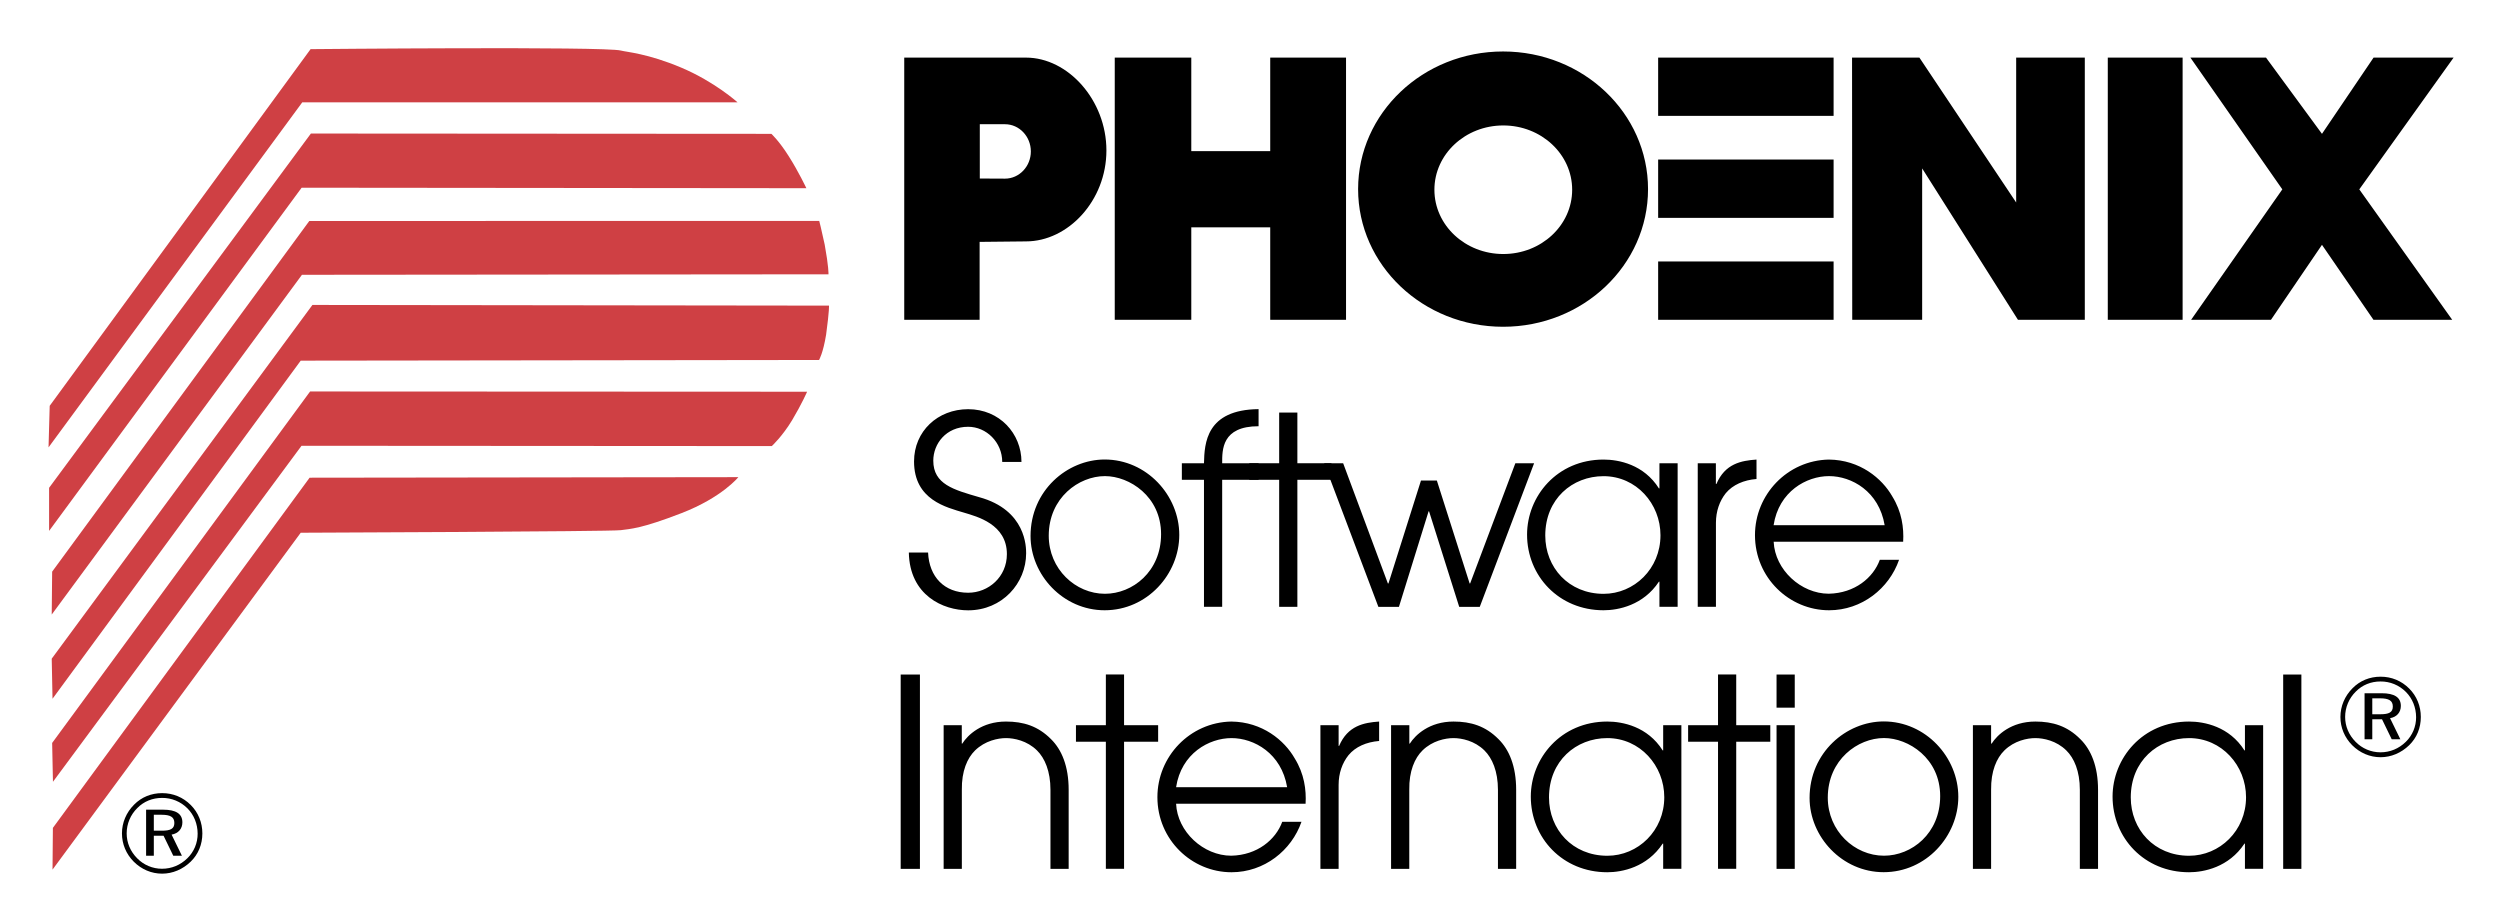
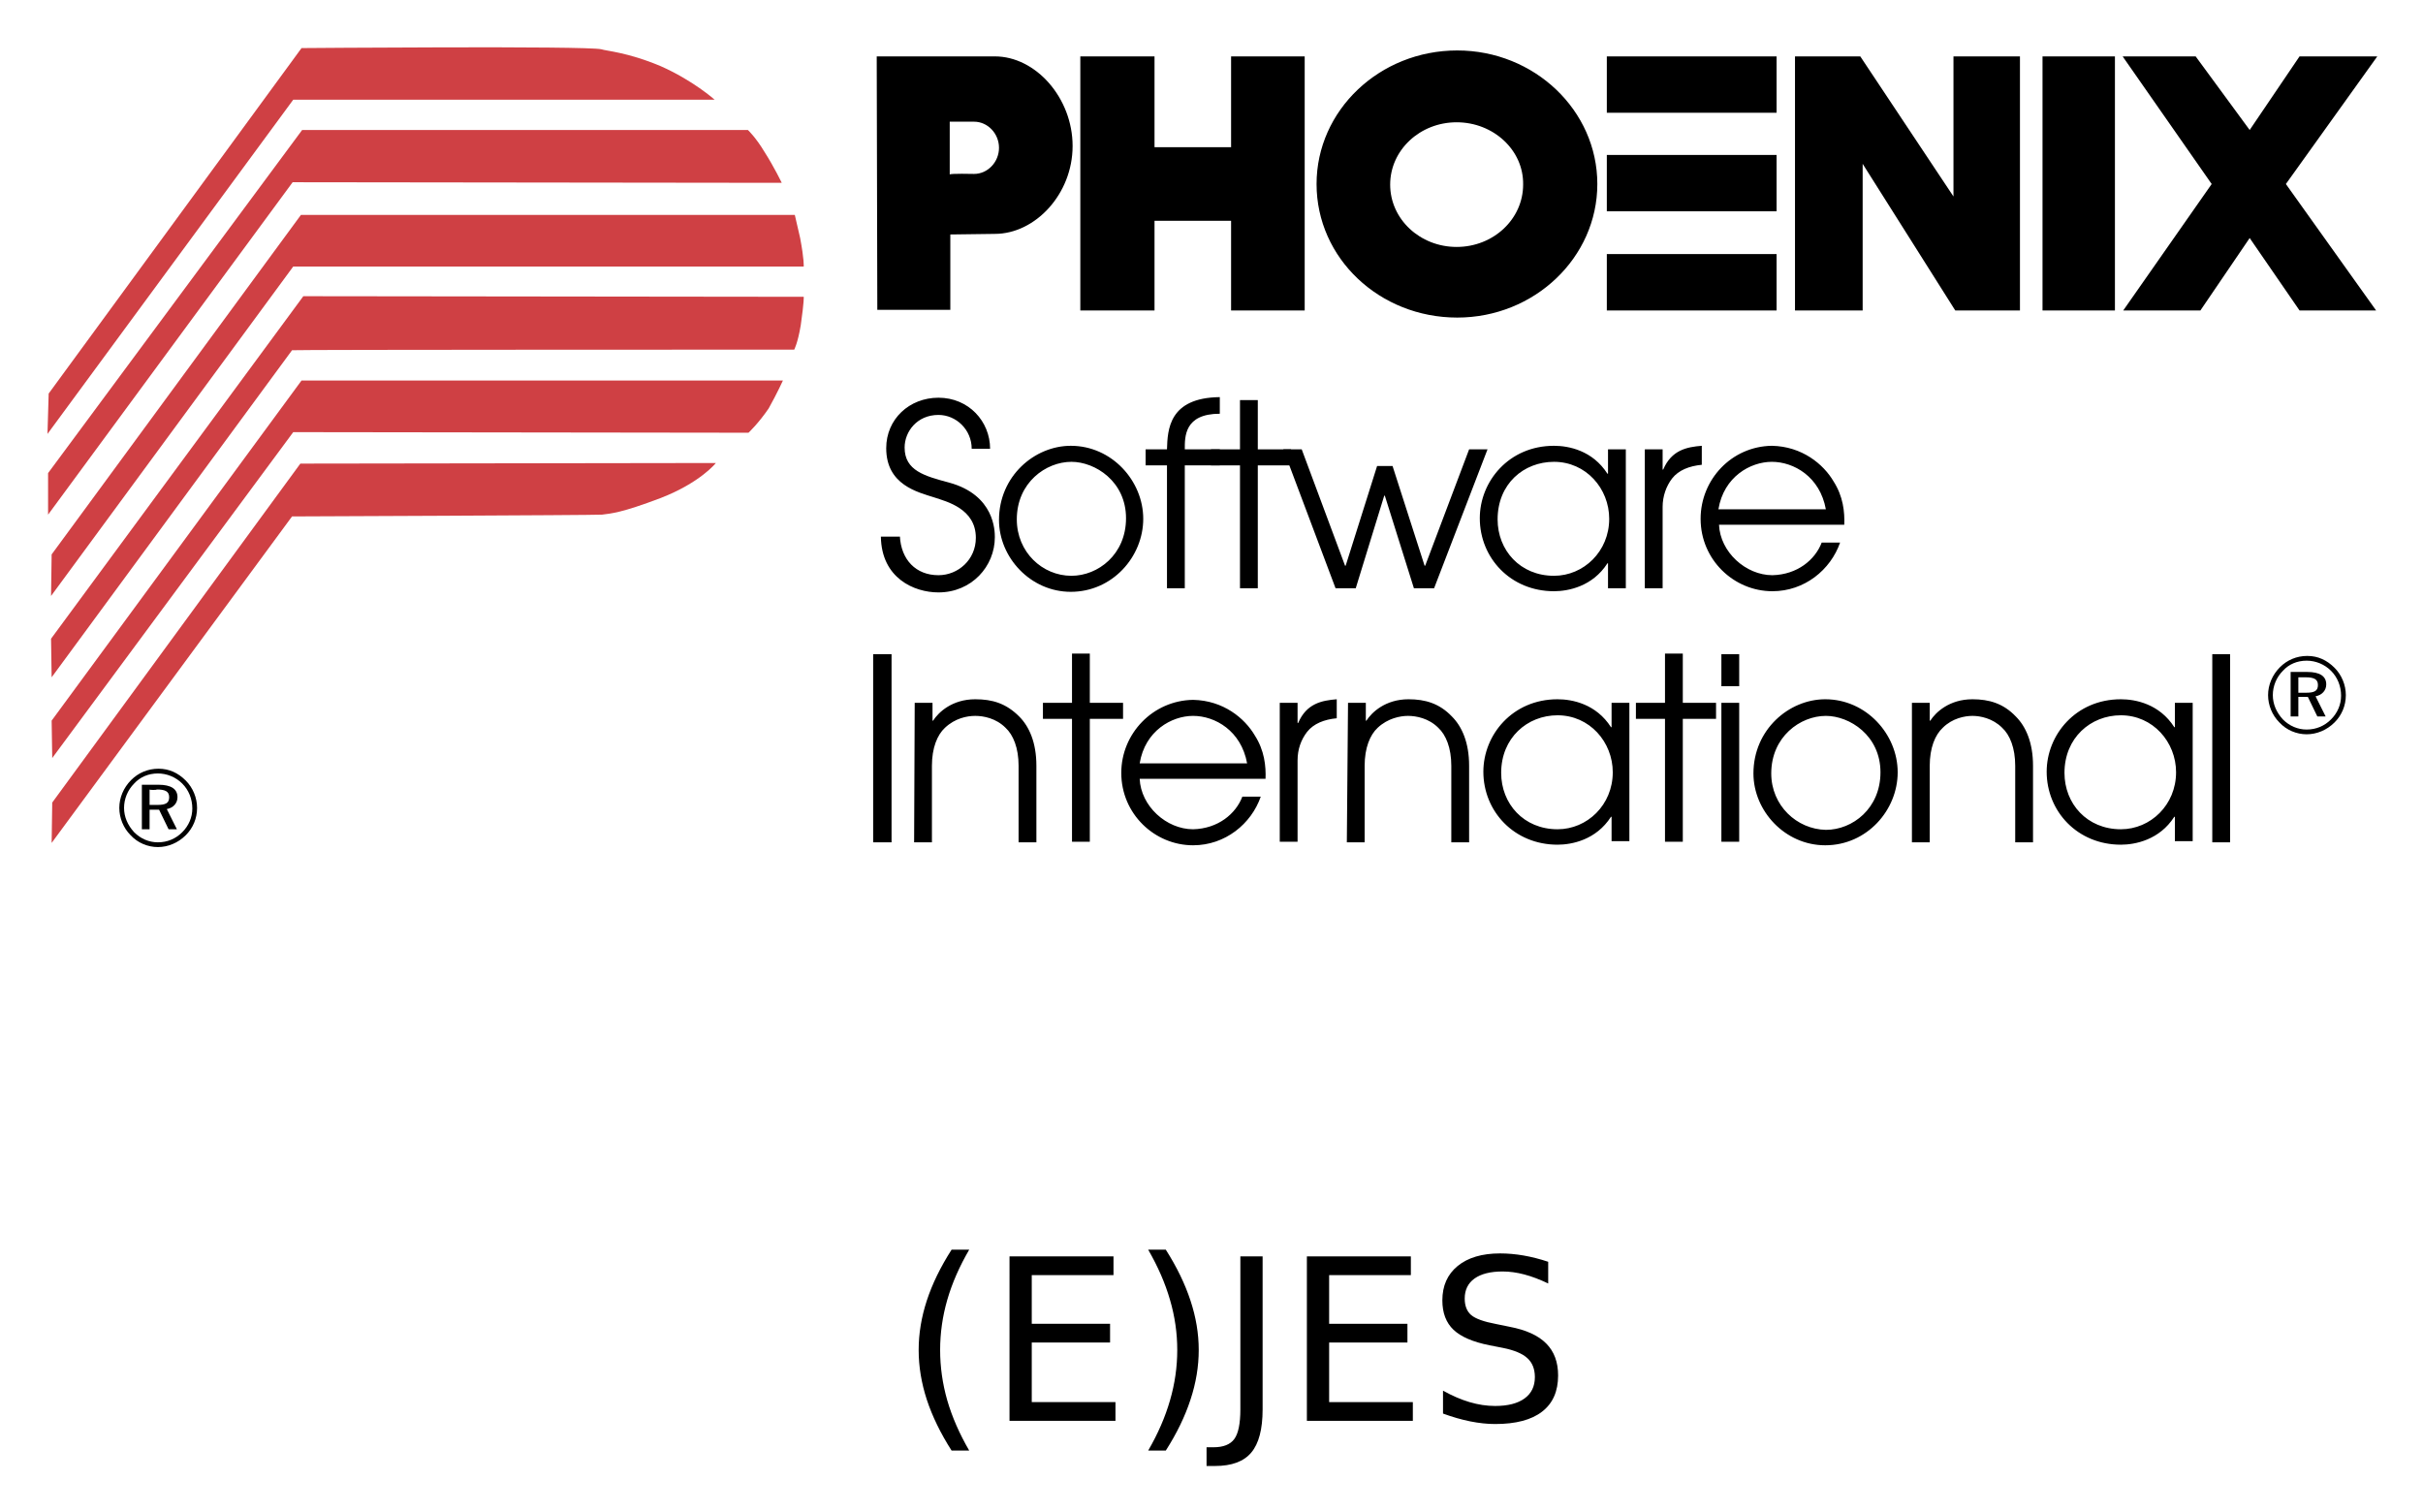
- <svg xmlns="http://www.w3.org/2000/svg" role="img" viewBox="-0.84 -6.09 407.94 150.19">
-   <style>svg {enable-background:new 0 0 404.7 139.33}</style>
-   <style>.st0{fill-rule:evenodd;clip-rule:evenodd;fill:#cf4044}</style>
-   <path d="M392.29 106.27c1.23 1.23 1.89 2.87 1.89 4.63 0 1.8-.66 3.4-1.9 4.61-1.3 1.26-2.95 1.96-4.67 1.96-1.74 0-3.37-.7-4.63-1.96-1.24-1.25-1.92-2.87-1.92-4.61 0-1.74.7-3.41 1.98-4.69 1.21-1.23 2.8-1.88 4.58-1.88 1.78 0 3.41.67 4.67 1.94zm-.55.54a5.765 5.765 0 0 0-4.14-1.7c-1.56 0-2.97.57-4.03 1.65a5.783 5.783 0 0 0-1.74 4.14c0 1.52.6 2.94 1.71 4.06a5.648 5.648 0 0 0 4.05 1.71c1.56 0 3-.59 4.14-1.71a5.566 5.566 0 0 0 1.68-4.03c-.01-1.57-.59-3.04-1.67-4.12zm-.82 2.29c0 1.04-.66 1.81-1.76 2l1.68 3.44h-1.41l-1.58-3.26h-1.59v3.26H385v-7.51h2.78c2.09 0 3.14.67 3.14 2.07zm-4.66-1.24v2.6h1.32c1.39 0 2.03-.31 2.03-1.26 0-.97-.66-1.34-2.07-1.34h-1.28z" />
-   <path d="M181.06 3.31v42.78h12.49V31h12.88v15.09h12.37V3.31h-12.37v15.26h-12.88V3.31h-12.49zm88.67 0v9.51h28.63V3.31h-28.63zm0 16.63v9.52h28.63v-9.52h-28.63zm0 16.64v9.51h28.63v-9.51h-28.63zM301.4 3.31h10.96l15.79 23.64V3.31h11.2v42.78h-10.91l-15.63-24.7v24.7H301.4l-.03-42.78zm41.7 0v42.78h12.21V3.31H343.1zm-75.02 21.46c0 12.41-10.59 22.46-23.65 22.46-13.07 0-23.66-10.05-23.66-22.46 0-12.4 10.59-22.46 23.66-22.46 13.06 0 23.65 10.06 23.65 22.46zm-23.62-10.39c-6.21 0-11.24 4.7-11.24 10.49 0 5.8 5.03 10.49 11.24 10.49s11.24-4.69 11.24-10.49c0-5.79-5.03-10.49-11.24-10.49zM146.71 3.31h20.07-.2c6.86 0 13.12 6.95 13.12 15.15s-6.26 14.84-13.12 14.84h.06l-7.63.08v12.71h-12.3V3.31m16.44 19.75c2.33 0 4.22-2 4.22-4.44 0-2.44-1.89-4.44-4.22-4.44h-4.11v8.86l4.11.02zm214.9 10.8l8.4 12.23h12.85l-15.16-21.28 15.39-21.5h-13.06l-8.42 12.44-9.13-12.44h-12.34l15 21.5-14.88 21.28h13.03z" />
-   <path d="M150.6 84.07c.17 3.98 2.67 6.56 6.54 6.56 3.31 0 6.32-2.57 6.32-6.3 0-4.89-4.88-6.13-7-6.77-2.84-.86-8.15-2.06-8.15-8.35 0-4.93 3.86-8.53 8.83-8.53 5.13 0 8.7 3.98 8.7 8.61h-3.14c0-3.21-2.59-5.74-5.56-5.74-3.61 0-5.69 2.78-5.69 5.53 0 3.86 3.35 4.75 7.47 5.95 7.72 2.1 7.68 8.23 7.68 9.17 0 4.88-3.9 9.3-9.46 9.3-4.08 0-9.55-2.44-9.68-9.43h3.14zm19.69-2.74c0-6.21 4.92-9.73 9.17-9.73 3.99 0 9.16 3.3 9.16 9.47 0 6.13-4.67 9.73-9.16 9.73-4.8 0-9.17-4.03-9.17-9.47zm-2.97.04c0 6.34 5.3 12.12 12.09 12.12 6.96 0 12.18-5.91 12.18-12.3 0-6.43-5.31-12.3-12.18-12.3-6.11.01-12.09 5.07-12.09 12.48zm28.3-9.17h-3.61v-2.7h3.61c.08-3.26.34-8.74 8.91-8.83v2.79c-6.02 0-5.94 3.86-5.94 6.04h5.94v2.7h-5.94v20.73h-2.97V72.2z" />
-   <path d="M207.89 72.2h-4.88v-2.7h4.88v-8.27h2.97v8.27h5.56v2.7h-5.56v20.73h-2.97V72.2z" />
-   <path d="M215.23 69.5h3.1l7.3 19.62h.09l5.31-16.8h2.59l5.35 16.8h.08l7.38-19.62h3.06l-8.87 23.44h-3.35l-4.92-15.59h-.08l-4.84 15.59h-3.35l-8.85-23.44zm36.08 11.79c0-5.96 4.41-9.68 9.51-9.68 5.35 0 9.29 4.5 9.29 9.64 0 5.48-4.29 9.56-9.29 9.56-5.69-.01-9.51-4.3-9.51-9.52zm21.6-11.79h-2.97v4.11h-.08c-2.46-3.9-6.54-4.71-9.04-4.71-7.6 0-12.48 6-12.48 12.25 0 6.73 5.18 12.34 12.48 12.34 2.42 0 6.49-.81 9.04-4.67h.08v4.11h2.97V69.5zm3.27 0h2.97v3.38h.09c1.4-3.3 4.03-3.81 6.54-3.98v3.17c-2.08.17-3.86.94-5.01 2.31-1.02 1.28-1.61 2.96-1.61 4.84v13.71h-2.97V69.5zm12.39 10.11c.85-5.53 5.39-8.01 9.04-8.01 3.69 0 8.15 2.48 9.08 8.01h-18.12zm21.14 2.7c.13-2.27-.21-4.88-1.78-7.41-1.66-2.91-5.26-5.95-10.35-6-6.75.13-12.05 5.7-12.05 12.34 0 6.94 5.6 12.25 12.09 12.25 5.35 0 9.8-3.56 11.42-8.23h-3.14c-1.06 2.91-4.07 5.44-8.32 5.53-4.54 0-8.79-3.9-9-8.48h21.13z" />
-   <path d="M146.13 103.98h3.14v31.71h-3.14v-31.71zm7 8.27h2.97v3h.08c.89-1.41 3.18-3.6 7.13-3.6 2.85 0 5.22.73 7.35 2.87 1.74 1.71 2.88 4.41 2.88 8.27v12.9h-2.97v-12.9c0-3.04-.93-5.18-2.2-6.43-1.61-1.59-3.74-2.01-5.05-2.01-1.31 0-3.43.43-5.05 2.01-1.27 1.24-2.21 3.38-2.16 6.43v12.9h-2.97v-23.44zm26.48 2.69h-4.88v-2.7h4.88v-8.27h2.97v8.27h5.56v2.7h-5.56v20.74h-2.97v-20.74zm11.46 7.42c.85-5.53 5.39-8.01 9.04-8.01 3.69 0 8.15 2.49 9.08 8.01h-18.12zm21.13 2.7c.13-2.27-.21-4.88-1.78-7.41-1.66-2.91-5.26-5.95-10.35-6-6.75.13-12.05 5.7-12.05 12.34 0 6.94 5.6 12.25 12.09 12.25 5.35 0 9.8-3.56 11.42-8.23h-3.14c-1.06 2.91-4.07 5.44-8.32 5.53-4.54 0-8.79-3.9-9-8.48h21.13zm2.42-12.81h2.97v3.38h.08c1.4-3.3 4.04-3.81 6.53-3.98v3.17c-2.08.17-3.86.94-5 2.32-1.02 1.28-1.61 2.95-1.61 4.84v13.71h-2.97v-23.44zm11.54 0h2.97v3h.08c.89-1.41 3.19-3.6 7.13-3.6 2.84 0 5.22.73 7.34 2.87 1.74 1.71 2.88 4.41 2.88 8.27v12.9h-2.97v-12.9c0-3.04-.94-5.18-2.21-6.43-1.61-1.59-3.74-2.01-5.05-2.01-1.32 0-3.44.43-5.05 2.01-1.27 1.24-2.21 3.38-2.16 6.43v12.9h-2.97v-23.44zm25.76 11.78c0-5.95 4.41-9.68 9.51-9.68 5.35 0 9.3 4.5 9.3 9.64 0 5.48-4.28 9.56-9.3 9.56-5.69-.01-9.51-4.3-9.51-9.52zm21.6-11.78h-2.97v4.11h-.08c-2.46-3.9-6.54-4.71-9.04-4.71-7.59 0-12.48 6-12.48 12.25 0 6.73 5.18 12.34 12.48 12.34 2.42 0 6.49-.81 9.04-4.67h.08v4.11h2.97v-23.43zm5.98 2.69h-4.88v-2.7h4.88v-8.27h2.97v8.27h5.56v2.7h-5.56v20.74h-2.97v-20.74zm9.55-2.69h2.97v23.44h-2.97v-23.44zm0-8.27h2.97v5.4h-2.97v-5.4zm8.36 20.09c0-6.21 4.92-9.73 9.17-9.73 3.99 0 9.17 3.3 9.17 9.47 0 6.13-4.67 9.73-9.17 9.73-4.8 0-9.17-4.03-9.17-9.47zm-2.97.04c0 6.34 5.3 12.12 12.09 12.12 6.96 0 12.18-5.91 12.18-12.3 0-6.43-5.3-12.3-12.18-12.3-6.1.01-12.09 5.07-12.09 12.48zm26.65-11.86h2.97v3h.09c.89-1.41 3.18-3.6 7.13-3.6 2.84 0 5.22.73 7.34 2.87 1.74 1.71 2.89 4.41 2.89 8.27v12.9h-2.97v-12.9c0-3.04-.93-5.18-2.21-6.43-1.61-1.59-3.73-2.01-5.05-2.01-1.32 0-3.44.43-5.05 2.01-1.27 1.24-2.21 3.38-2.17 6.43v12.9h-2.97v-23.44zm25.76 11.78c0-5.95 4.41-9.68 9.51-9.68 5.35 0 9.3 4.5 9.3 9.64 0 5.48-4.29 9.56-9.3 9.56-5.69-.01-9.51-4.3-9.51-9.52zm21.6-11.78h-2.97v4.11h-.08c-2.46-3.9-6.54-4.71-9.04-4.71-7.6 0-12.48 6-12.48 12.25 0 6.73 5.18 12.34 12.48 12.34 2.42 0 6.49-.81 9.04-4.67h.08v4.11h2.97v-23.43zm3.27-8.27h2.97v31.71h-2.97v-31.71z" />
-   <path d="M7.27 60.13l-.19 6.78 41.4-56.3h71.03s-3.69-3.34-9.17-5.66c-5.48-2.32-8.99-2.55-9.86-2.79-2.6-.7-50.64-.23-50.64-.23L7.27 60.13z" class="st0" />
-   <path d="M125.03 15.75l-75.14-.05L7.17 73.51v7.03l41.21-56 82.36.08s-1.28-2.71-2.87-5.21c-1.57-2.5-2.84-3.66-2.84-3.66z" class="st0" />
-   <path d="M48.43 38.75L7.6 94.19l.07-7 41.96-57.22 83.21-.01s.34 1.29.89 3.86c.67 3.66.62 4.85.62 4.85l-85.92.08z" class="st0" />
-   <path d="M48.23 52.76l-40.5 55.17-.13-6.54 42.54-57.72 84.29.11s.09.58-.47 4.75c-.5 3.04-1.15 4.12-1.15 4.12l-84.58.11z" class="st0" />
-   <path d="M125.1 66.7l-76.74-.05L7.8 121.48l-.13-6.34 42.09-57.35 81.1.04s-.86 1.98-2.45 4.65c-1.58 2.62-3.31 4.22-3.31 4.22z" class="st0" />
-   <path d="M48.23 80.84l-40.5 54.97.06-6.81 41.89-57.14 69.96-.09s-2.64 3.3-9.27 5.87c-6.56 2.54-8.35 2.57-9.91 2.78-1.54.23-52.23.42-52.23.42z" class="st0" />
-   <path d="M30.29 125.27c1.23 1.23 1.89 2.87 1.89 4.63 0 1.8-.66 3.4-1.9 4.61-1.3 1.26-2.95 1.96-4.67 1.96-1.74 0-3.37-.7-4.63-1.96-1.24-1.25-1.92-2.87-1.92-4.61 0-1.74.7-3.41 1.98-4.69 1.21-1.23 2.8-1.88 4.58-1.88 1.78 0 3.41.67 4.67 1.94zm-.55.54a5.765 5.765 0 0 0-4.14-1.7c-1.56 0-2.97.57-4.03 1.65a5.783 5.783 0 0 0-1.74 4.14c0 1.52.6 2.94 1.71 4.06a5.648 5.648 0 0 0 4.05 1.71c1.56 0 3-.59 4.14-1.71a5.566 5.566 0 0 0 1.68-4.03c-.01-1.57-.59-3.04-1.67-4.12zm-.82 2.29c0 1.04-.66 1.81-1.76 2l1.68 3.44h-1.41l-1.58-3.26h-1.59v3.26H23v-7.51h2.78c2.09 0 3.14.67 3.14 2.07zm-4.66-1.24v2.6h1.32c1.39 0 2.03-.31 2.03-1.26 0-.97-.66-1.34-2.07-1.34h-1.28z" />
+ <svg xmlns="http://www.w3.org/2000/svg" role="img" viewBox="-4.10 -5.10 408.20 254.70">
+   <style>svg {enable-background:new 0 0 400 245}</style>
+   <style id="style2" type="text/css">.st0{fill-rule:evenodd;clip-rule:evenodd;fill:#cf4044}</style>
+   <g id="g30">
+     <path id="path4" d="M389.2 107.4c1.2 1.2 1.9 2.9 1.9 4.6 0 1.8-.7 3.4-1.9 4.6-1.3 1.3-3 2-4.7 2-1.7 0-3.4-.7-4.6-2-1.2-1.2-1.9-2.9-1.9-4.6 0-1.7.7-3.4 2-4.7 1.2-1.2 2.8-1.9 4.6-1.9 1.8 0 3.3.7 4.6 2zm-.6.5c-1.1-1.1-2.6-1.7-4.1-1.7-1.6 0-3 .6-4 1.7-1.1 1.1-1.7 2.6-1.7 4.1 0 1.5.6 2.9 1.7 4.1 1.1 1.1 2.5 1.7 4 1.7 1.6 0 3-.6 4.1-1.7 1.1-1.1 1.7-2.5 1.7-4 0-1.6-.6-3.1-1.7-4.2zm-.8 2.3c0 1-.7 1.8-1.8 2l1.7 3.4h-1.4l-1.6-3.3h-1.6v3.3h-1.3v-7.5h2.8c2.1 0 3.2.7 3.2 2.1zm-4.7-1.2v2.6h1.3c1.4 0 2-.3 2-1.3s-.7-1.3-2.1-1.3z" />
+     <path id="path6" d="M177.9 4.4v42.8h12.5V32.1h12.9v15.1h12.4V4.4h-12.4v15.3h-12.9V4.4zm88.7 0v9.5h28.6V4.4zm0 16.6v9.5h28.6V21zm0 16.7v9.5h28.6v-9.5h-28.6zm31.7-33.3h11L325 28V4.4h11.2v42.8h-10.9l-15.6-24.7v24.7h-11.4zm41.7 0v42.8h12.2V4.4zm-75 21.5c0 12.4-10.6 22.5-23.6 22.5-13.1 0-23.7-10-23.7-22.5 0-12.4 10.6-22.5 23.7-22.5 13 0 23.6 10.1 23.6 22.5zm-23.7-10.4c-6.2 0-11.2 4.7-11.2 10.5s5 10.5 11.2 10.5c6.2 0 11.2-4.7 11.2-10.5.1-5.8-5-10.5-11.2-10.5zM143.6 4.4h20.1-.2c6.9 0 13.1 7 13.1 15.1s-6.3 14.8-13.1 14.8h.1l-7.6.1v12.7h-12.3l-.1-42.7M160 24.2c2.3 0 4.2-2 4.2-4.4 0-2.4-1.9-4.4-4.2-4.4h-4.1v8.9c0-.2 4.1-.1 4.1-.1zM374.9 35l8.4 12.2h12.9L381 25.9l15.4-21.5h-13.1l-8.4 12.4-9.1-12.4h-12.3l15 21.5-14.9 21.3h13z" />
+     <path id="path8" d="M147.5 85.2c.2 4 2.7 6.6 6.5 6.6 3.3 0 6.3-2.6 6.3-6.3 0-4.9-4.9-6.1-7-6.8-2.8-.9-8.1-2.1-8.1-8.3 0-4.9 3.9-8.5 8.8-8.5 5.1 0 8.7 4 8.7 8.6h-3.1c0-3.2-2.6-5.7-5.6-5.7-3.6 0-5.7 2.8-5.7 5.5 0 3.9 3.4 4.8 7.5 5.9 7.7 2.1 7.7 8.2 7.7 9.2 0 4.9-3.9 9.3-9.5 9.3-4.1 0-9.6-2.4-9.7-9.4h3.2zm19.7-2.8c0-6.2 4.9-9.7 9.2-9.7 4 0 9.2 3.3 9.2 9.5 0 6.1-4.7 9.7-9.2 9.7-4.9 0-9.2-4-9.2-9.5zm-3 .1c0 6.3 5.3 12.1 12.1 12.1 7 0 12.2-5.9 12.2-12.3S183.2 70 176.3 70c-6.1 0-12.1 5.1-12.1 12.5zm28.3-9.2h-3.6v-2.7h3.6c.1-3.3.3-8.7 8.9-8.8v2.8c-6 0-5.9 3.9-5.9 6h5.9v2.7h-5.9V94h-3V73.3z" />
+     <path id="path10" d="M204.8 73.3h-4.9v-2.7h4.9v-8.3h3v8.3h5.6v2.7h-5.6V94h-3z" />
+     <path id="path12" d="M212.1 70.6h3.1l7.3 19.6h.1l5.3-16.8h2.6l5.4 16.8h.1l7.4-19.6h3.1l-9 23.4h-3.4l-4.9-15.6h-.1L224.3 94h-3.4zm36.1 11.8c0-6 4.4-9.7 9.5-9.7 5.4 0 9.3 4.5 9.3 9.6 0 5.5-4.3 9.6-9.3 9.6-5.7 0-9.5-4.3-9.5-9.5zm21.6-11.8h-3v4.1h-.1c-2.5-3.9-6.5-4.7-9-4.7-7.6 0-12.5 6-12.5 12.2 0 6.7 5.2 12.3 12.5 12.3 2.4 0 6.5-.8 9-4.7h.1V94h3zm3.2 0h3V74h.1c1.4-3.3 4-3.8 6.5-4v3.2c-2.1.2-3.9.9-5 2.3-1 1.3-1.6 3-1.6 4.8V94h-3zm12.4 10.1c.9-5.5 5.4-8 9-8 3.7 0 8.1 2.5 9.1 8zm21.2 2.7c.1-2.3-.2-4.9-1.8-7.4-1.7-2.9-5.3-5.9-10.4-6-6.8.1-12 5.7-12 12.3 0 6.9 5.6 12.2 12.1 12.2 5.4 0 9.8-3.6 11.4-8.2h-3.1c-1.1 2.9-4.1 5.4-8.3 5.5-4.5 0-8.8-3.9-9-8.5h21.1z" />
+     <path id="path14" d="M143 105.1h3.1v31.7H143zm7 8.2h3v3h.1c.9-1.4 3.2-3.6 7.1-3.6 2.9 0 5.2.7 7.4 2.9 1.7 1.7 2.9 4.4 2.9 8.3v12.9h-3v-12.9c0-3-.9-5.2-2.2-6.4-1.6-1.6-3.7-2-5.1-2-1.4 0-3.4.4-5.1 2-1.3 1.2-2.2 3.4-2.2 6.4v12.9h-3zm26.5 2.7h-4.9v-2.7h4.9V105h3v8.3h5.6v2.7h-5.6v20.7h-3V116zm11.4 7.5c.9-5.5 5.4-8 9-8 3.7 0 8.1 2.5 9.1 8zm21.2 2.7c.1-2.3-.2-4.9-1.8-7.4-1.7-2.9-5.3-5.9-10.4-6-6.8.1-12.1 5.7-12.1 12.3 0 6.9 5.6 12.2 12.1 12.2 5.4 0 9.8-3.6 11.4-8.2h-3.1c-1.1 2.9-4.1 5.4-8.3 5.5-4.5 0-8.8-3.9-9-8.5h21.2zm2.4-12.9h3v3.4h.1c1.4-3.3 4-3.8 6.5-4v3.2c-2.1.2-3.9.9-5 2.3-1 1.3-1.6 2.9-1.6 4.8v13.7h-3zm11.5 0h3v3h.1c.9-1.4 3.2-3.6 7.1-3.6 2.8 0 5.2.7 7.3 2.9 1.7 1.7 2.9 4.4 2.9 8.3v12.9h-3v-12.9c0-3-.9-5.2-2.2-6.4-1.6-1.6-3.7-2-5.1-2-1.3 0-3.4.4-5.1 2-1.3 1.2-2.2 3.4-2.2 6.4v12.9h-3zm25.8 11.8c0-5.9 4.4-9.7 9.5-9.7 5.4 0 9.3 4.5 9.3 9.6 0 5.5-4.3 9.6-9.3 9.6-5.7 0-9.5-4.3-9.5-9.5zm21.6-11.8h-3v4.1h-.1c-2.5-3.9-6.5-4.7-9-4.7-7.6 0-12.5 6-12.5 12.2 0 6.7 5.2 12.3 12.5 12.3 2.4 0 6.5-.8 9-4.7h.1v4.1h3v-23.3zm6 2.7h-4.9v-2.7h4.9V105h3v8.3h5.6v2.7h-5.6v20.7h-3V116zm9.5-2.7h3v23.4h-3zm0-8.2h3v5.4h-3zm8.4 20.1c0-6.2 4.9-9.7 9.2-9.7 4 0 9.2 3.3 9.2 9.5 0 6.1-4.7 9.7-9.2 9.7-4.9-.1-9.2-4.1-9.2-9.5zm-3 0c0 6.3 5.3 12.1 12.1 12.1 7 0 12.2-5.9 12.2-12.3s-5.3-12.3-12.2-12.3c-6.1 0-12.1 5.1-12.1 12.5zm26.7-11.9h3v3h.1c.9-1.4 3.2-3.6 7.1-3.6 2.8 0 5.2.7 7.3 2.9 1.7 1.7 2.9 4.4 2.9 8.3v12.9h-3v-12.9c0-3-.9-5.2-2.2-6.4-1.6-1.6-3.7-2-5-2-1.3 0-3.4.4-5 2-1.3 1.2-2.2 3.4-2.2 6.4v12.9h-3zm25.7 11.8c0-5.9 4.4-9.7 9.5-9.7 5.4 0 9.3 4.5 9.3 9.6 0 5.5-4.3 9.6-9.3 9.6-5.7 0-9.5-4.3-9.5-9.5zm21.6-11.8h-3v4.1h-.1c-2.5-3.9-6.5-4.7-9-4.7-7.6 0-12.5 6-12.5 12.2 0 6.7 5.2 12.3 12.5 12.3 2.4 0 6.5-.8 9-4.7h.1v4.1h3zm3.3-8.2h3v31.7h-3v-31.7z" />
+     <path id="path16" fill="#cf4044" fill-rule="evenodd" d="M4.1 61.2L3.9 68l41.4-56.3h71s-3.7-3.3-9.2-5.7c-5.5-2.3-9-2.5-9.9-2.8-2.4-.6-50.5-.2-50.5-.2z" class="st0" clip-rule="evenodd" />
+     <path id="path18" fill="#cf4044" fill-rule="evenodd" d="M121.9 16.8H46.8L4 74.6v7l41.2-56 82.4.1s-1.3-2.7-2.9-5.2c-1.5-2.5-2.8-3.7-2.8-3.7z" class="st0" clip-rule="evenodd" />
+     <path id="path20" fill="#cf4044" fill-rule="evenodd" d="M45.3 39.8L4.5 95.3l.1-7 42-57.2h83.2l.9 3.9c.7 3.7.6 4.8.6 4.8h-86z" class="st0" clip-rule="evenodd" />
+     <path id="path22" fill="#cf4044" fill-rule="evenodd" d="M45.1 53.9L4.6 109l-.1-6.5L47 44.8l84.3.1s.1.6-.5 4.8c-.5 3-1.1 4.1-1.1 4.1s-84.6 0-84.6.1z" class="st0" clip-rule="evenodd" />
+     <path id="path24" fill="#cf4044" fill-rule="evenodd" d="M122 67.8l-76.7-.1-40.6 54.9-.1-6.3L46.7 59h81.1s-.9 2-2.4 4.7c-1.7 2.5-3.4 4.1-3.4 4.1z" class="st0" clip-rule="evenodd" />
+     <path id="path26" fill="#cf4044" fill-rule="evenodd" d="M45.1 81.9l-40.5 55 .1-6.8L46.5 73l70-.1s-2.6 3.3-9.3 5.9c-6.6 2.5-8.3 2.6-9.9 2.8-1.5.1-52.2.3-52.2.3z" class="st0" clip-rule="evenodd" />
+     <path id="path28" d="M27.2 126.4c1.2 1.2 1.9 2.9 1.9 4.6 0 1.8-.7 3.4-1.9 4.6-1.3 1.3-3 2-4.7 2-1.7 0-3.4-.7-4.6-2-1.2-1.2-1.9-2.9-1.9-4.6 0-1.7.7-3.4 2-4.7 1.2-1.2 2.8-1.9 4.6-1.9 1.8 0 3.3.7 4.6 2zm-.6.5c-1.1-1.1-2.6-1.7-4.1-1.7-1.6 0-3 .6-4 1.7-1.1 1.1-1.7 2.6-1.7 4.1 0 1.5.6 2.9 1.7 4.1 1.1 1.1 2.5 1.7 4 1.7 1.6 0 3-.6 4.1-1.7 1.1-1.1 1.7-2.5 1.7-4 0-1.6-.6-3.1-1.7-4.2zm-.8 2.3c0 1-.7 1.8-1.8 2l1.7 3.4h-1.4l-1.6-3.3h-1.6v3.3h-1.3v-7.5h2.8c2.1 0 3.2.7 3.2 2.1zm-4.7-1.3v2.6h1.3c1.4 0 2-.3 2-1.3s-.7-1.3-2.1-1.3c.1.1-1.2.1-1.2 0z" />
+   </g>
+   <g id="g34">
+     <g id="text32" transform="translate(147.399 234.258)">
+       <path id="path43" d="M11.782-28.834q-2.486 4.268-3.692 8.442-1.206 4.175-1.206 8.461 0 4.286 1.206 8.498Q9.314.761 11.782 5.01H8.813Q6.03.65 4.64-3.562q-1.373-4.212-1.373-8.369 0-4.137 1.373-8.33 1.373-4.194 4.174-8.573z" />
+       <path id="path45" d="M18.573-27.702H36.09v3.154H22.32v8.201h13.193v3.155H22.32v10.038h14.102V0h-17.85z" />
+       <path id="path47" d="M41.934-28.834h2.968q2.784 4.379 4.157 8.572 1.391 4.194 1.391 8.331 0 4.157-1.391 8.368Q47.686.65 44.902 5.01h-2.968Q44.4.76 45.607-3.433q1.225-4.212 1.225-8.498t-1.225-8.46q-1.206-4.175-3.673-8.443z" />
+       <path id="path49" d="M57.464-27.702h3.748V-1.93q0 5.01-1.911 7.274-1.893 2.263-6.105 2.263h-1.428V4.453h1.169q2.486 0 3.506-1.391 1.02-1.392 1.02-4.992z" />
+       <path id="path51" d="M68.67-27.702h17.517v3.154H72.419v8.201H85.61v3.155H72.42v10.038h14.1V0H68.67z" />
+       <path id="path53" d="M109.324-26.793v3.655q-2.134-1.02-4.026-1.521-1.893-.501-3.655-.501-3.062 0-4.732 1.187-1.651 1.188-1.651 3.377 0 1.837 1.094 2.783 1.114.928 4.194 1.503l2.264.464q4.193.798 6.178 2.82 2.004 2.005 2.004 5.381 0 4.027-2.709 6.105-2.69 2.078-7.904 2.078-1.967 0-4.194-.445-2.208-.446-4.583-1.318v-3.859q2.283 1.28 4.472 1.93 2.19.65 4.305.65 3.21 0 4.954-1.263 1.744-1.261 1.744-3.6 0-2.04-1.262-3.19-1.243-1.151-4.1-1.726l-2.282-.446q-4.194-.834-6.068-2.616-1.874-1.781-1.874-4.954 0-3.674 2.58-5.789 2.597-2.115 7.143-2.115 1.948 0 3.97.352 2.023.353 4.138 1.058z" />
+     </g>
+   </g>
</svg>
